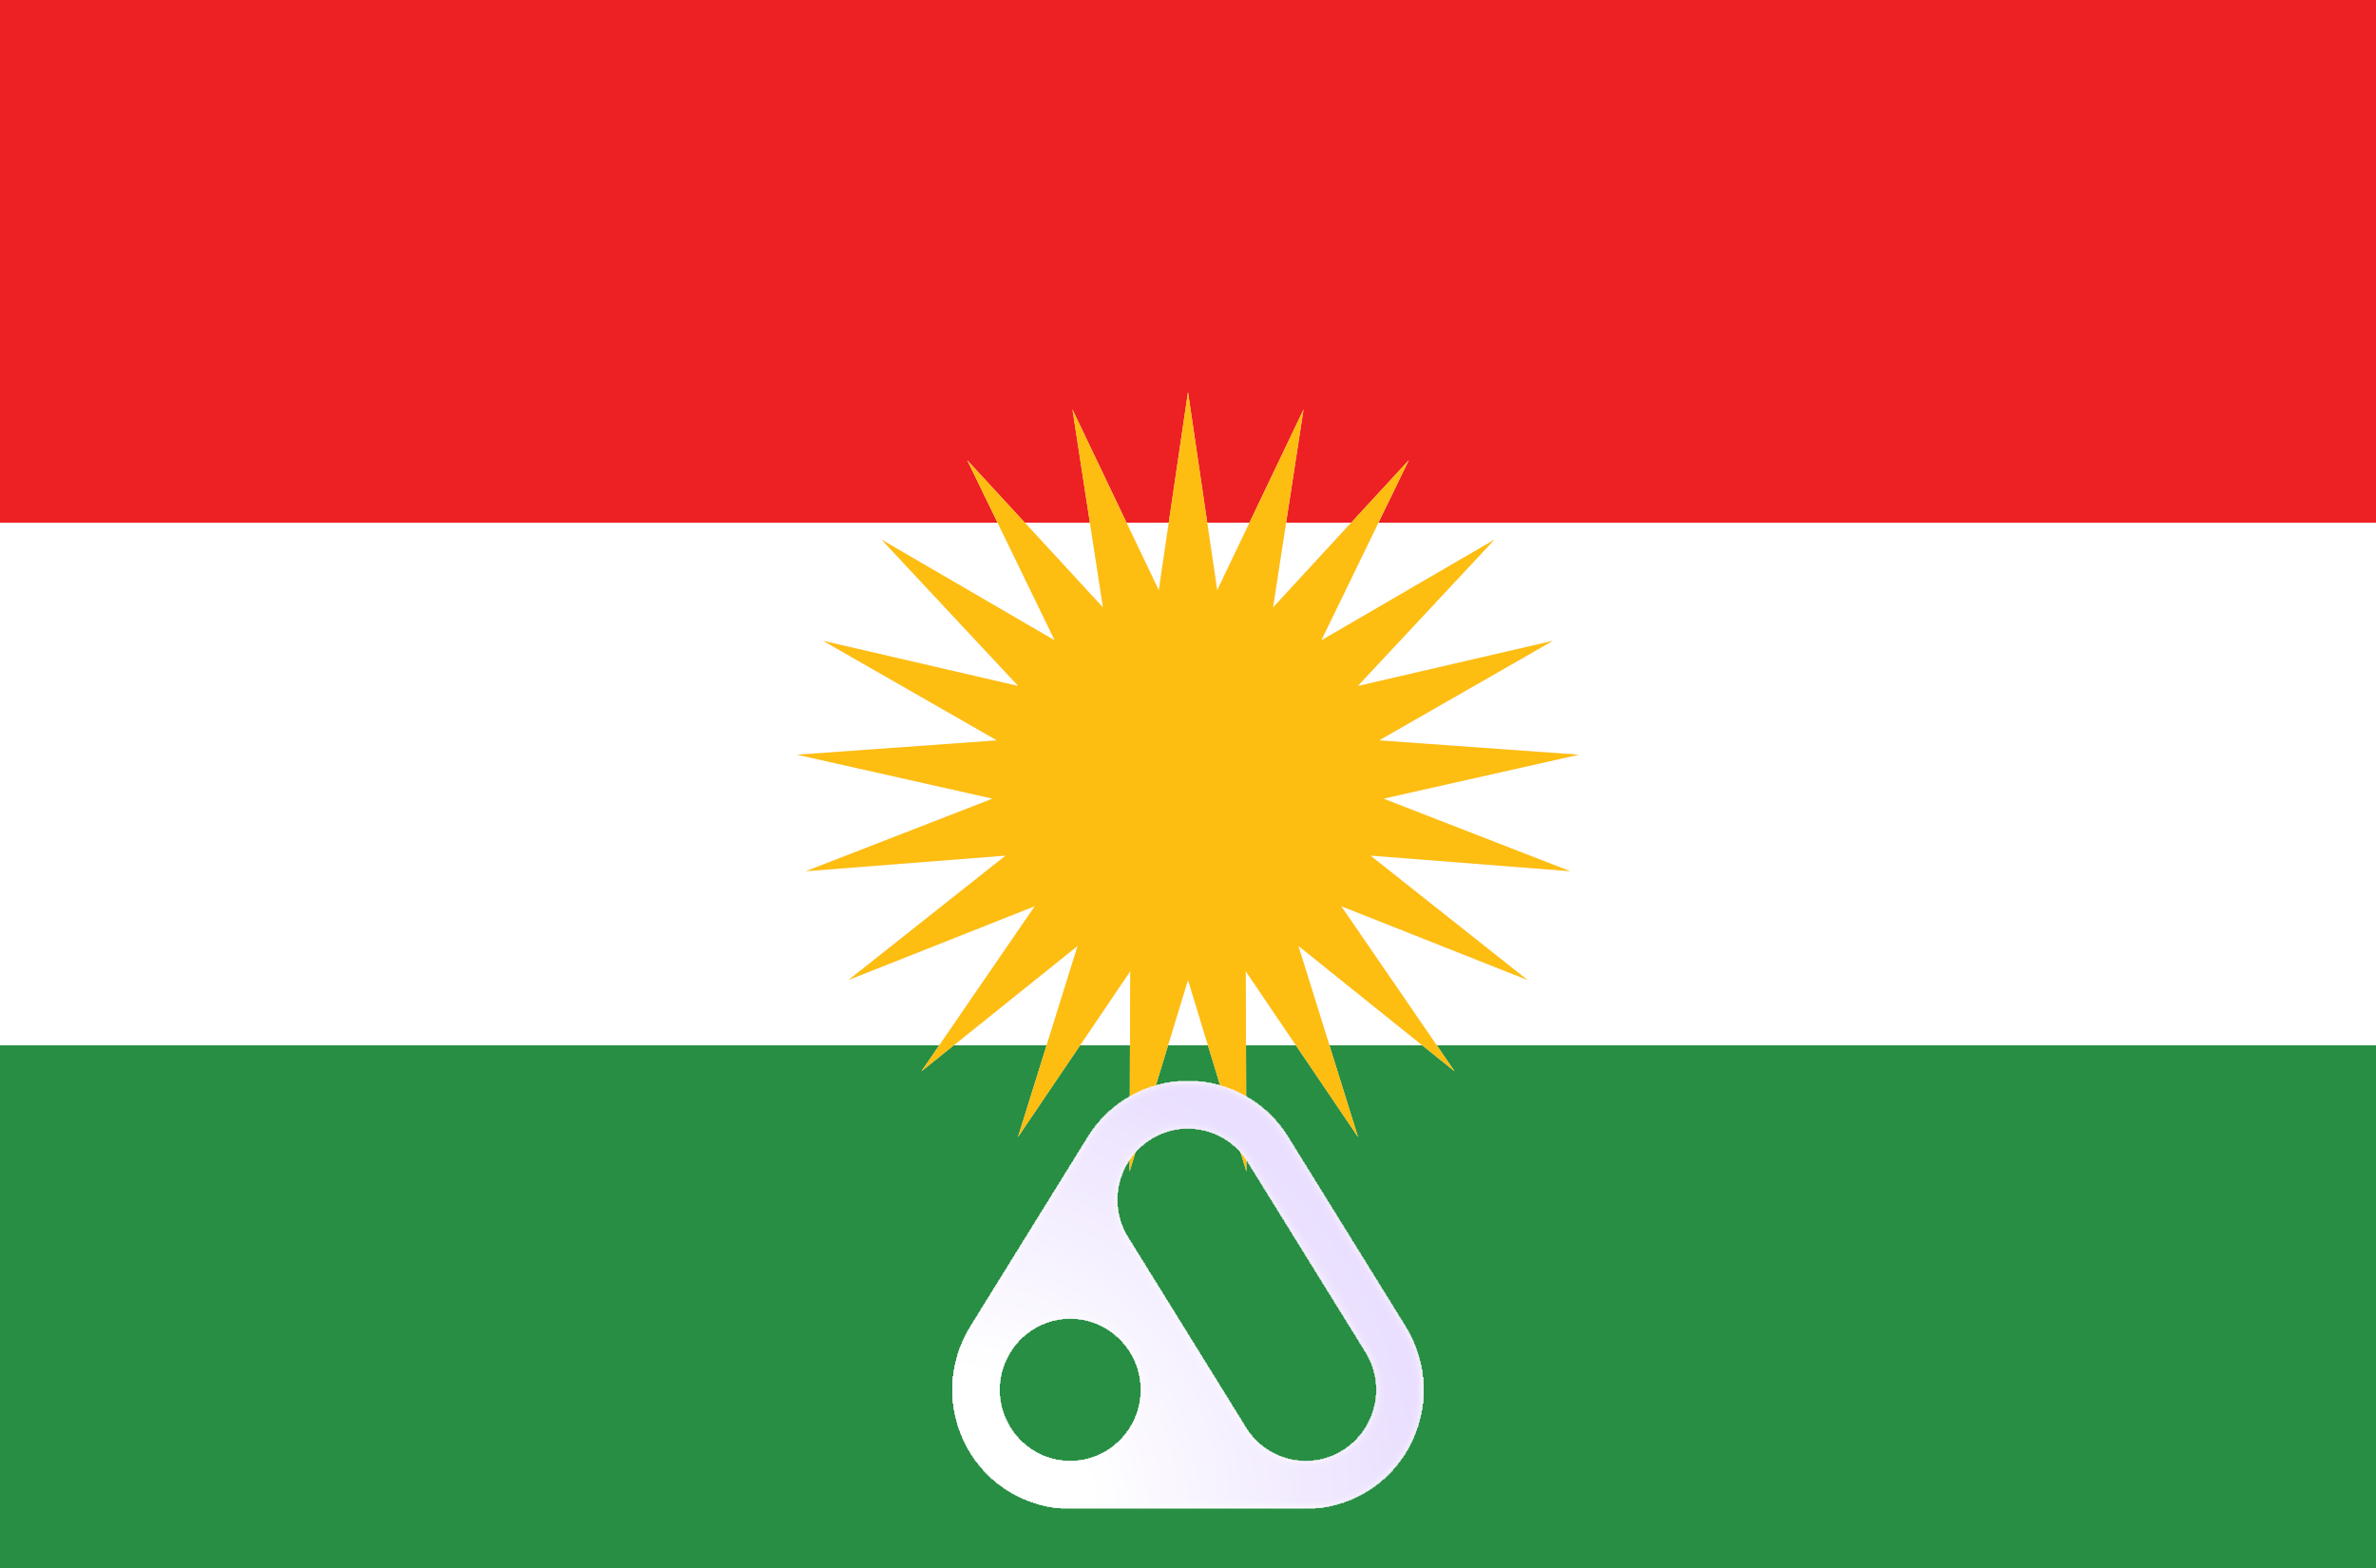
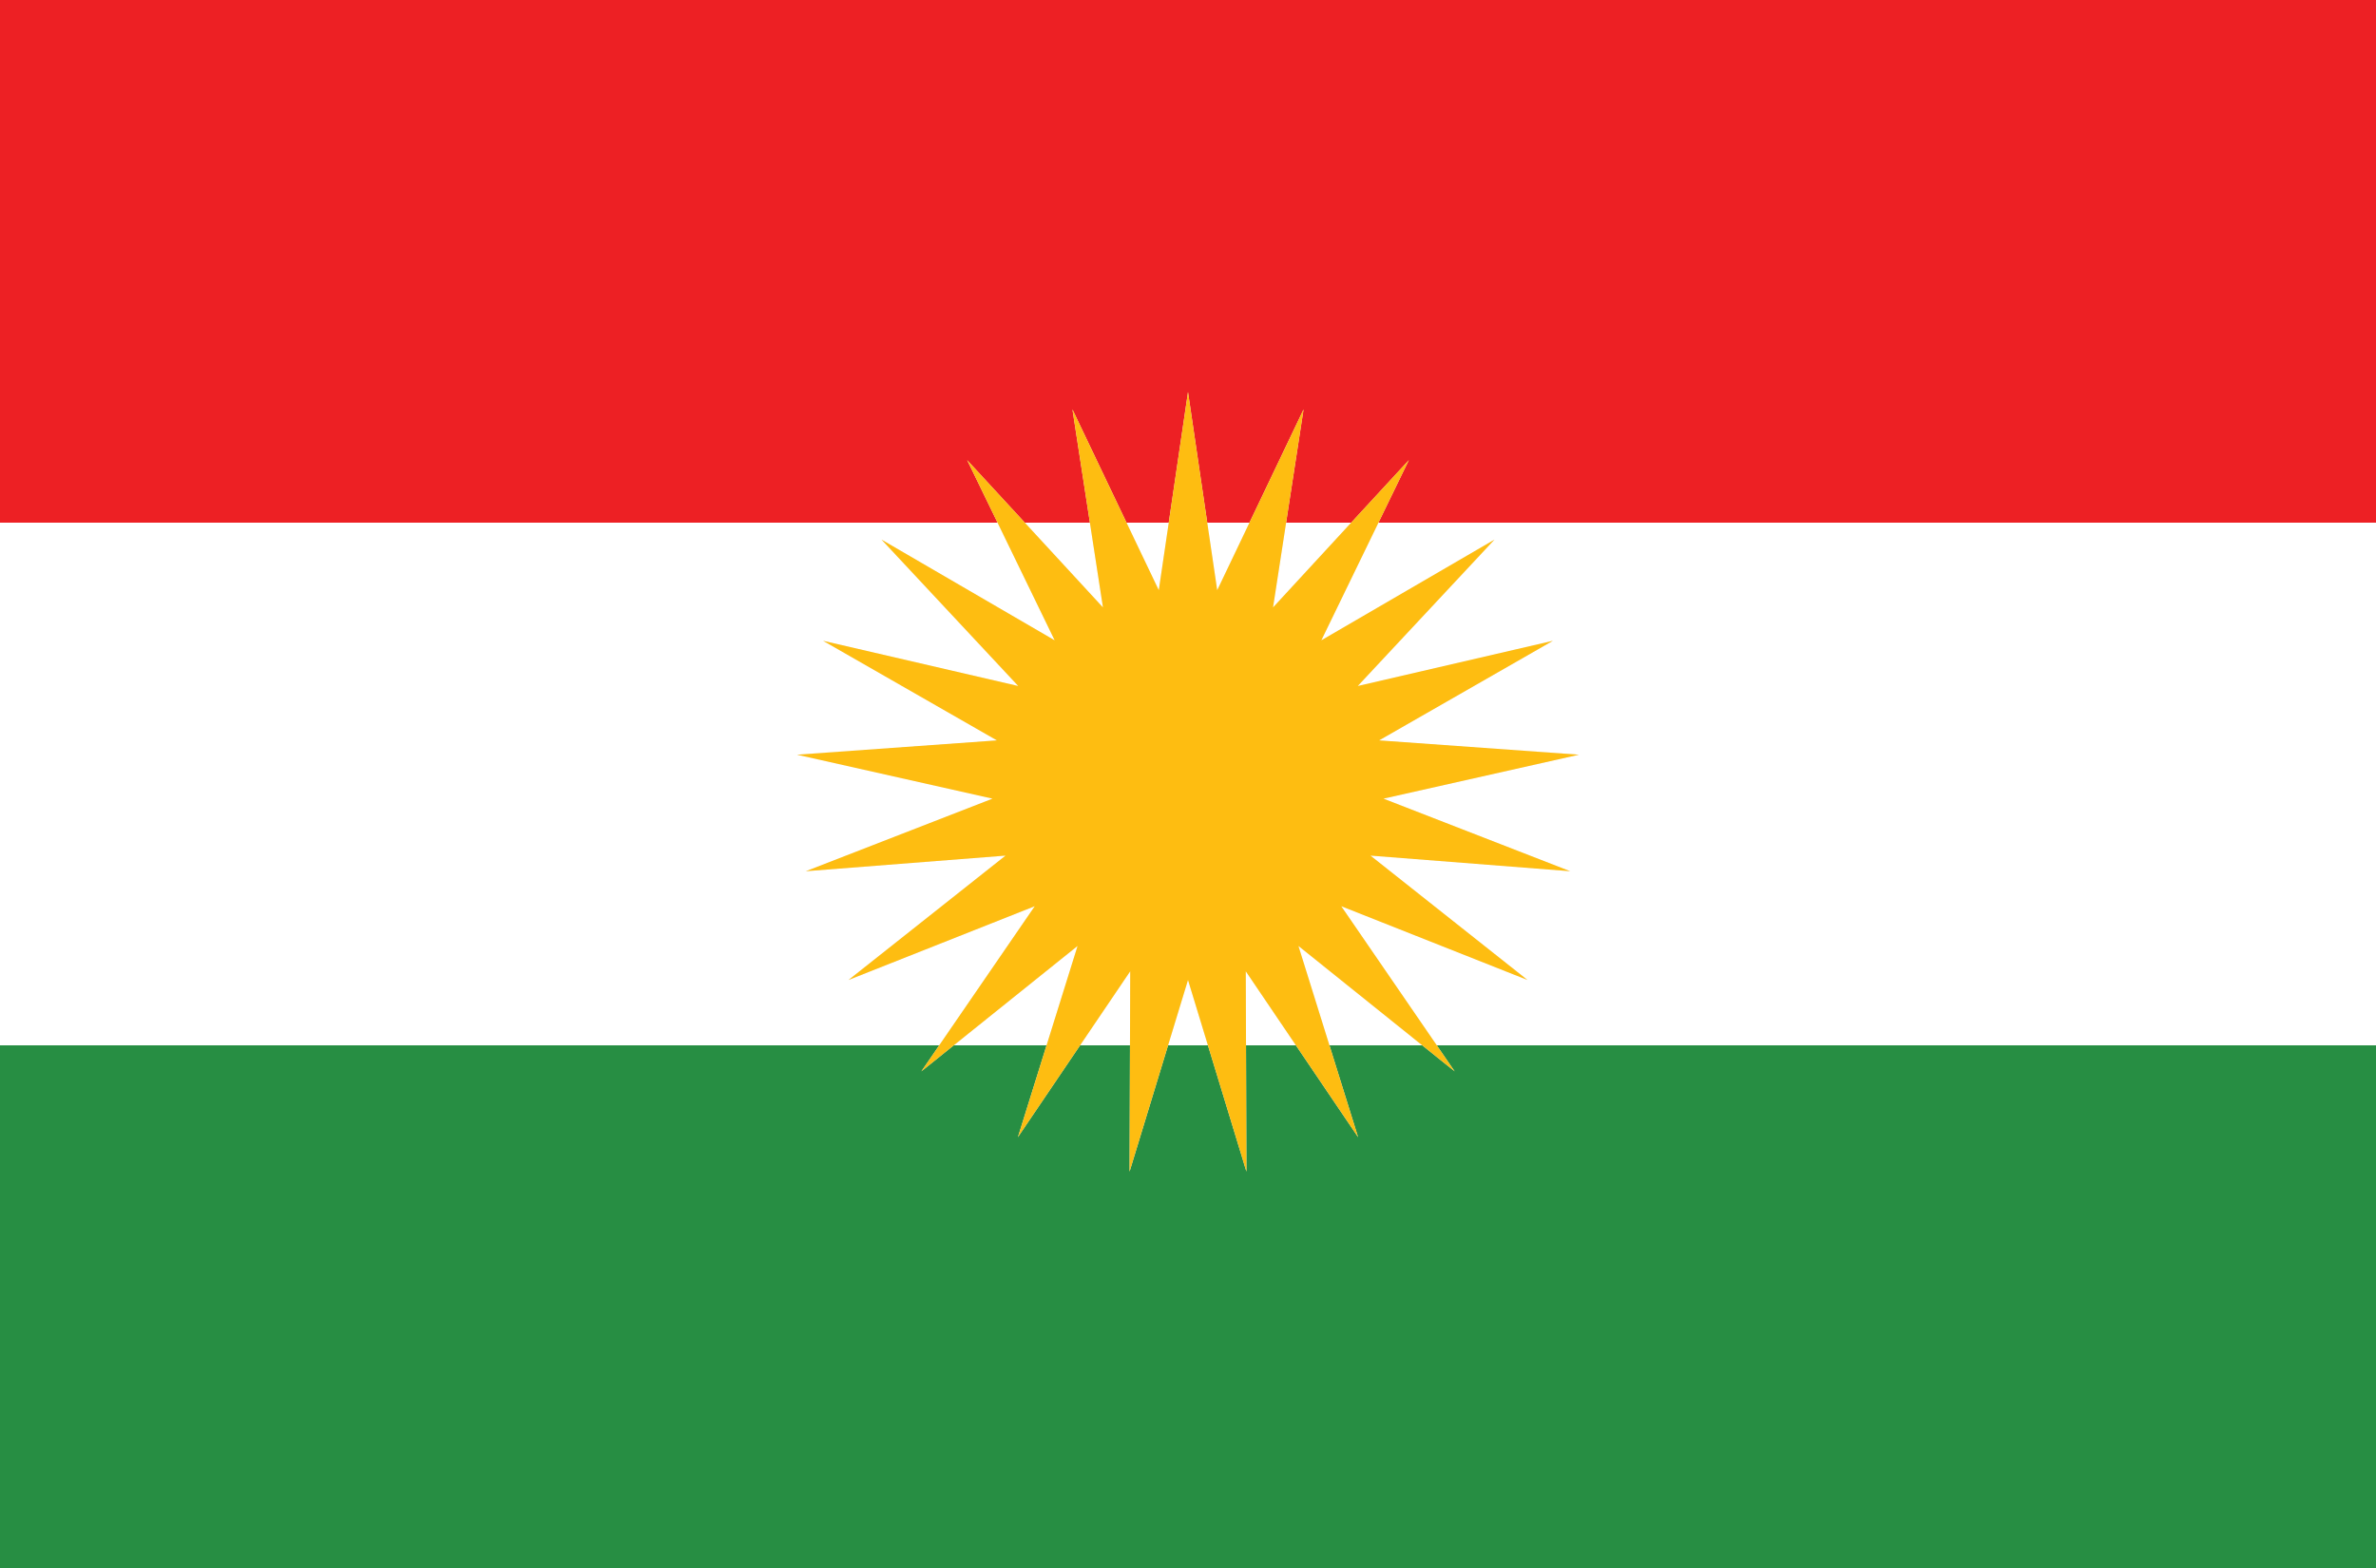
<svg xmlns="http://www.w3.org/2000/svg" width="200" height="132" viewBox="0 0 200 132" fill="none">
  <path fill-rule="evenodd" clip-rule="evenodd" d="M200 0H0V44H83.968L81.41 38.734L86.265 44H91.742L90.273 34.466L94.826 44H98.379L100 33L101.621 44H105.174L109.727 34.466L108.258 44H113.735L118.59 38.734L116.032 44H200V0Z" fill="#ED2024" />
  <path fill-rule="evenodd" clip-rule="evenodd" d="M83.968 44H0V88H79.058L87.1 76.288L71.421 82.5L84.641 72.028L67.827 73.343L83.546 67.233L67.092 63.534L83.914 62.328L69.281 53.944L85.711 57.75L74.2 45.425L88.777 53.905L83.968 44ZM80.283 88H88.094L90.705 79.633L80.283 88ZM90.917 88H95.116L95.136 81.767L90.917 88ZM98.323 88H101.677L100 82.5L98.323 88ZM104.884 88H109.083L104.863 81.767L104.884 88ZM111.906 88H119.717L109.295 79.633L111.906 88ZM120.942 88H200V44H116.032L111.223 53.905L125.8 45.425L114.289 57.75L130.719 53.944L116.086 62.328L132.908 63.534L116.454 67.233L132.173 73.343L115.359 72.028L128.579 82.5L112.9 76.288L120.942 88ZM113.735 44H108.258L107.159 51.134L113.735 44ZM105.174 44H101.621L102.459 49.684L105.174 44ZM98.379 44H94.826L97.541 49.684L98.379 44ZM91.742 44H86.265L92.841 51.134L91.742 44Z" fill="white" />
  <path fill-rule="evenodd" clip-rule="evenodd" d="M77.554 90.191L79.058 88H0V132H200V88H120.942L122.446 90.191L119.717 88H111.906L114.318 95.732L109.083 88H104.884L104.918 98.631L101.677 88H98.323L95.082 98.631L95.116 88H90.917L85.682 95.732L88.094 88H80.283L77.554 90.191Z" fill="#278E43" />
  <path d="M113.735 44L107.159 51.134L108.258 44L109.727 34.466L105.174 44L102.459 49.684L101.621 44L100 33L98.379 44L97.541 49.684L94.826 44L90.273 34.466L91.742 44L92.841 51.134L86.265 44L81.41 38.734L83.968 44L88.777 53.905L74.2 45.425L85.711 57.75L69.281 53.944L83.914 62.328L67.092 63.534L83.546 67.233L67.827 73.343L84.641 72.028L71.421 82.5L87.1 76.288L79.058 88L77.554 90.191L80.283 88L90.705 79.633L88.094 88L85.682 95.732L90.917 88L95.136 81.767L95.116 88L95.082 98.631L98.323 88L100 82.5L101.677 88L104.918 98.631L104.884 88L104.863 81.767L109.083 88L114.318 95.732L111.906 88L109.295 79.633L119.717 88L122.446 90.191L120.942 88L112.9 76.288L128.579 82.5L115.359 72.028L132.173 73.343L116.454 67.233L132.908 63.534L116.086 62.328L130.719 53.944L114.289 57.75L125.8 45.425L111.223 53.905L116.032 44L118.59 38.734L113.735 44Z" fill="#FEBD11" />
-   <svg x="70" y="91" width="60" height="36" viewBox="0 0 500 454" preserveAspectRatio="xMidYMid meet" aria-hidden="true">
-     <defs>
-       <filter id="kurdistan_logo_filter" x="0" y="0" width="500" height="454" filterUnits="userSpaceOnUse" color-interpolation-filters="sRGB">
-         <feFlood flood-opacity="0" result="BackgroundImageFix" />
-         <feBlend mode="normal" in="SourceGraphic" in2="BackgroundImageFix" result="shape" />
-         <feColorMatrix in="SourceAlpha" type="matrix" values="0 0 0 0 0 0 0 0 0 0 0 0 0 0 0 0 0 0 127 0" result="hardAlpha" />
-         <feOffset />
-         <feGaussianBlur stdDeviation="5" />
-         <feComposite in2="hardAlpha" operator="arithmetic" k2="-1" k3="1" />
-         <feColorMatrix type="matrix" values="0 0 0 0 1 0 0 0 0 1 0 0 0 0 1 0 0 0 1 0" />
-         <feBlend mode="normal" in2="shape" result="effect1_innerShadow_logo" />
-         <feColorMatrix in="SourceAlpha" type="matrix" values="0 0 0 0 0 0 0 0 0 0 0 0 0 0 0 0 0 0 127 0" result="hardAlpha" />
-         <feOffset />
-         <feGaussianBlur stdDeviation="0.6" />
-         <feComposite in2="hardAlpha" operator="arithmetic" k2="-1" k3="1" />
-         <feColorMatrix type="matrix" values="0 0 0 0 1 0 0 0 0 1 0 0 0 0 1 0 0 0 1 0" />
-         <feBlend mode="normal" in2="effect1_innerShadow_logo" result="effect2_innerShadow_logo" />
-       </filter>
-       <radialGradient id="kurdistan_logo_paint" cx="0" cy="0" r="1" gradientUnits="userSpaceOnUse" gradientTransform="translate(-1.01851 454) scale(496.049 500.428)">
-         <stop offset="0.3" stop-color="white" />
-         <stop offset="1" stop-color="white" stop-opacity="0" />
-       </radialGradient>
-     </defs>
-     <g filter="url(#kurdistan_logo_filter)">
-       <path fill-rule="evenodd" clip-rule="evenodd" d="M249.996 0C206.924 0.01 166.83 22.397 143.984 59.262L18.976 261.04C-5.112 299.947 -6.321 348.992 15.655 389.023L15.704 389.072C37.732 429.117 79.566 453.99 124.989 454H375.004C420.441 454 462.306 429.129 484.337 389.072C506.324 349.035 505.114 299.953 481.017 261.04L356.009 59.262C333.155 22.398 293.074 0 249.996 0ZM313.598 86.02C291.65 50.598 245.344 39.813 210.222 61.931C175.101 84.076 164.404 130.784 186.344 166.219L311.352 367.997C333.304 403.43 379.602 414.224 414.727 392.086C449.833 369.935 460.545 323.227 438.606 287.798L313.598 86.02ZM49.959 327.898C49.959 286.108 83.54 252.231 124.963 252.231C166.387 252.231 199.968 286.108 199.968 327.898C199.967 369.686 166.387 403.564 124.963 403.564C83.54 403.564 49.959 369.686 49.959 327.898Z" fill="#EADFFF" />
-       <path fill-rule="evenodd" clip-rule="evenodd" d="M249.996 0C206.924 0.01 166.83 22.397 143.984 59.262L18.976 261.04C-5.112 299.947 -6.321 348.992 15.655 389.023L15.704 389.072C37.732 429.117 79.566 453.99 124.989 454H375.004C420.441 454 462.306 429.129 484.337 389.072C506.324 349.035 505.114 299.953 481.017 261.04L356.009 59.262C333.155 22.398 293.074 0 249.996 0ZM313.598 86.02C291.65 50.598 245.344 39.813 210.222 61.931C175.101 84.076 164.404 130.784 186.344 166.219L311.352 367.997C333.304 403.43 379.602 414.224 414.727 392.086C449.833 369.935 460.545 323.227 438.606 287.798L313.598 86.02ZM49.959 327.898C49.959 286.108 83.54 252.231 124.963 252.231C166.387 252.231 199.968 286.108 199.968 327.898C199.967 369.686 166.387 403.564 124.963 403.564C83.54 403.564 49.959 369.686 49.959 327.898Z" fill="url(#kurdistan_logo_paint)" />
-     </g>
-   </svg>
</svg>
